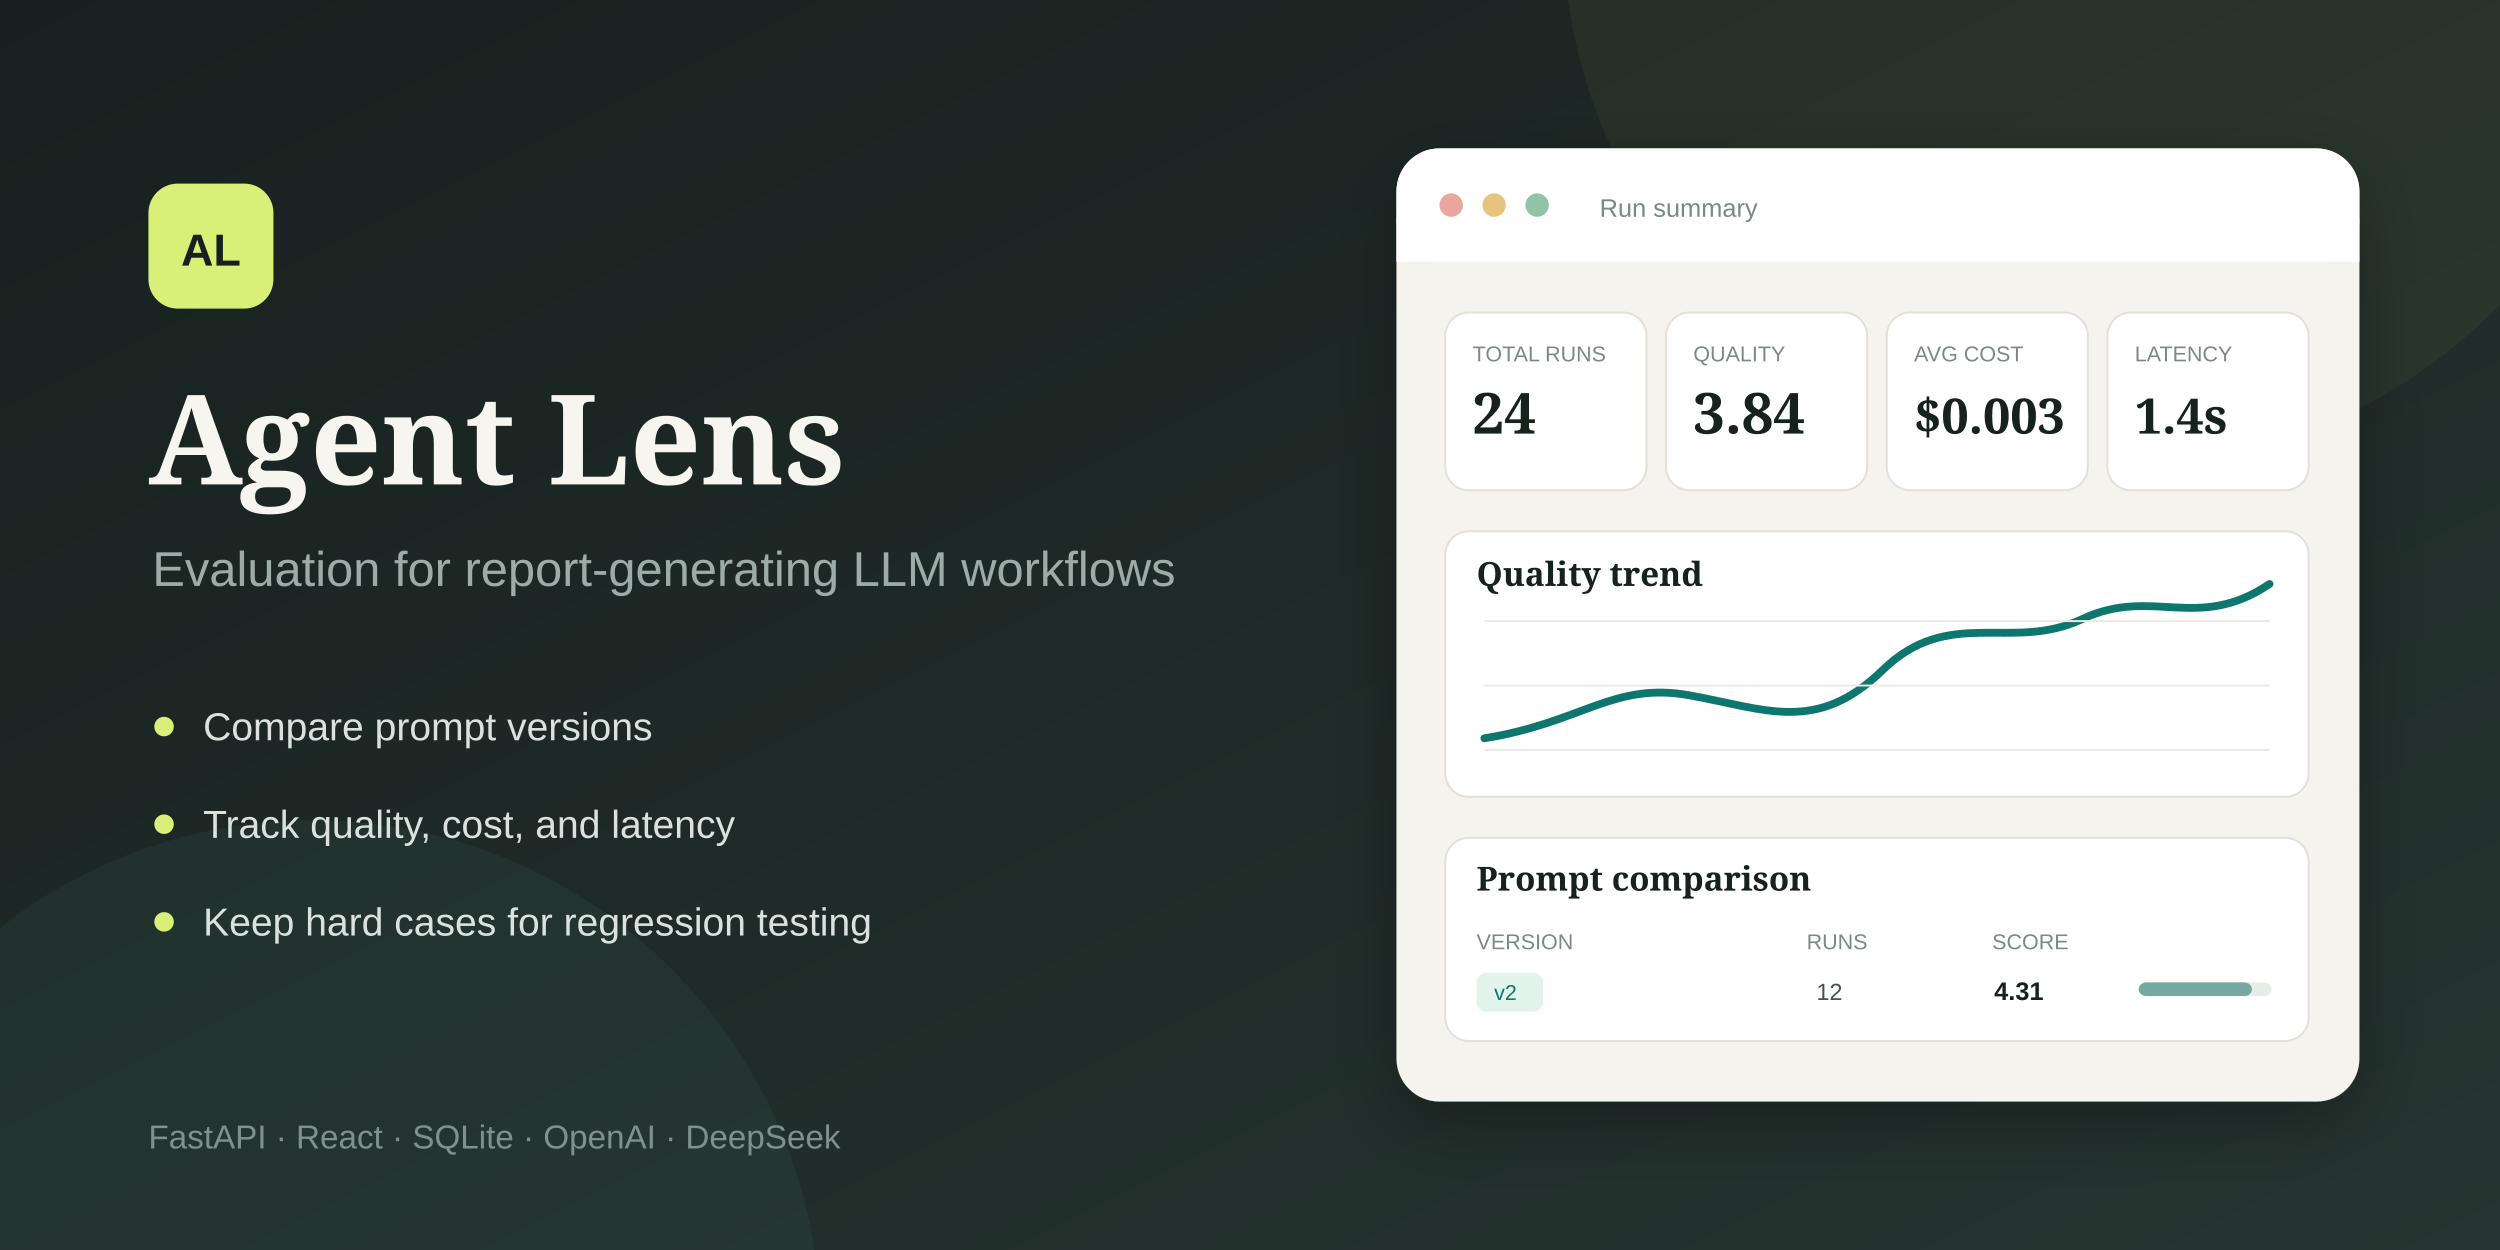
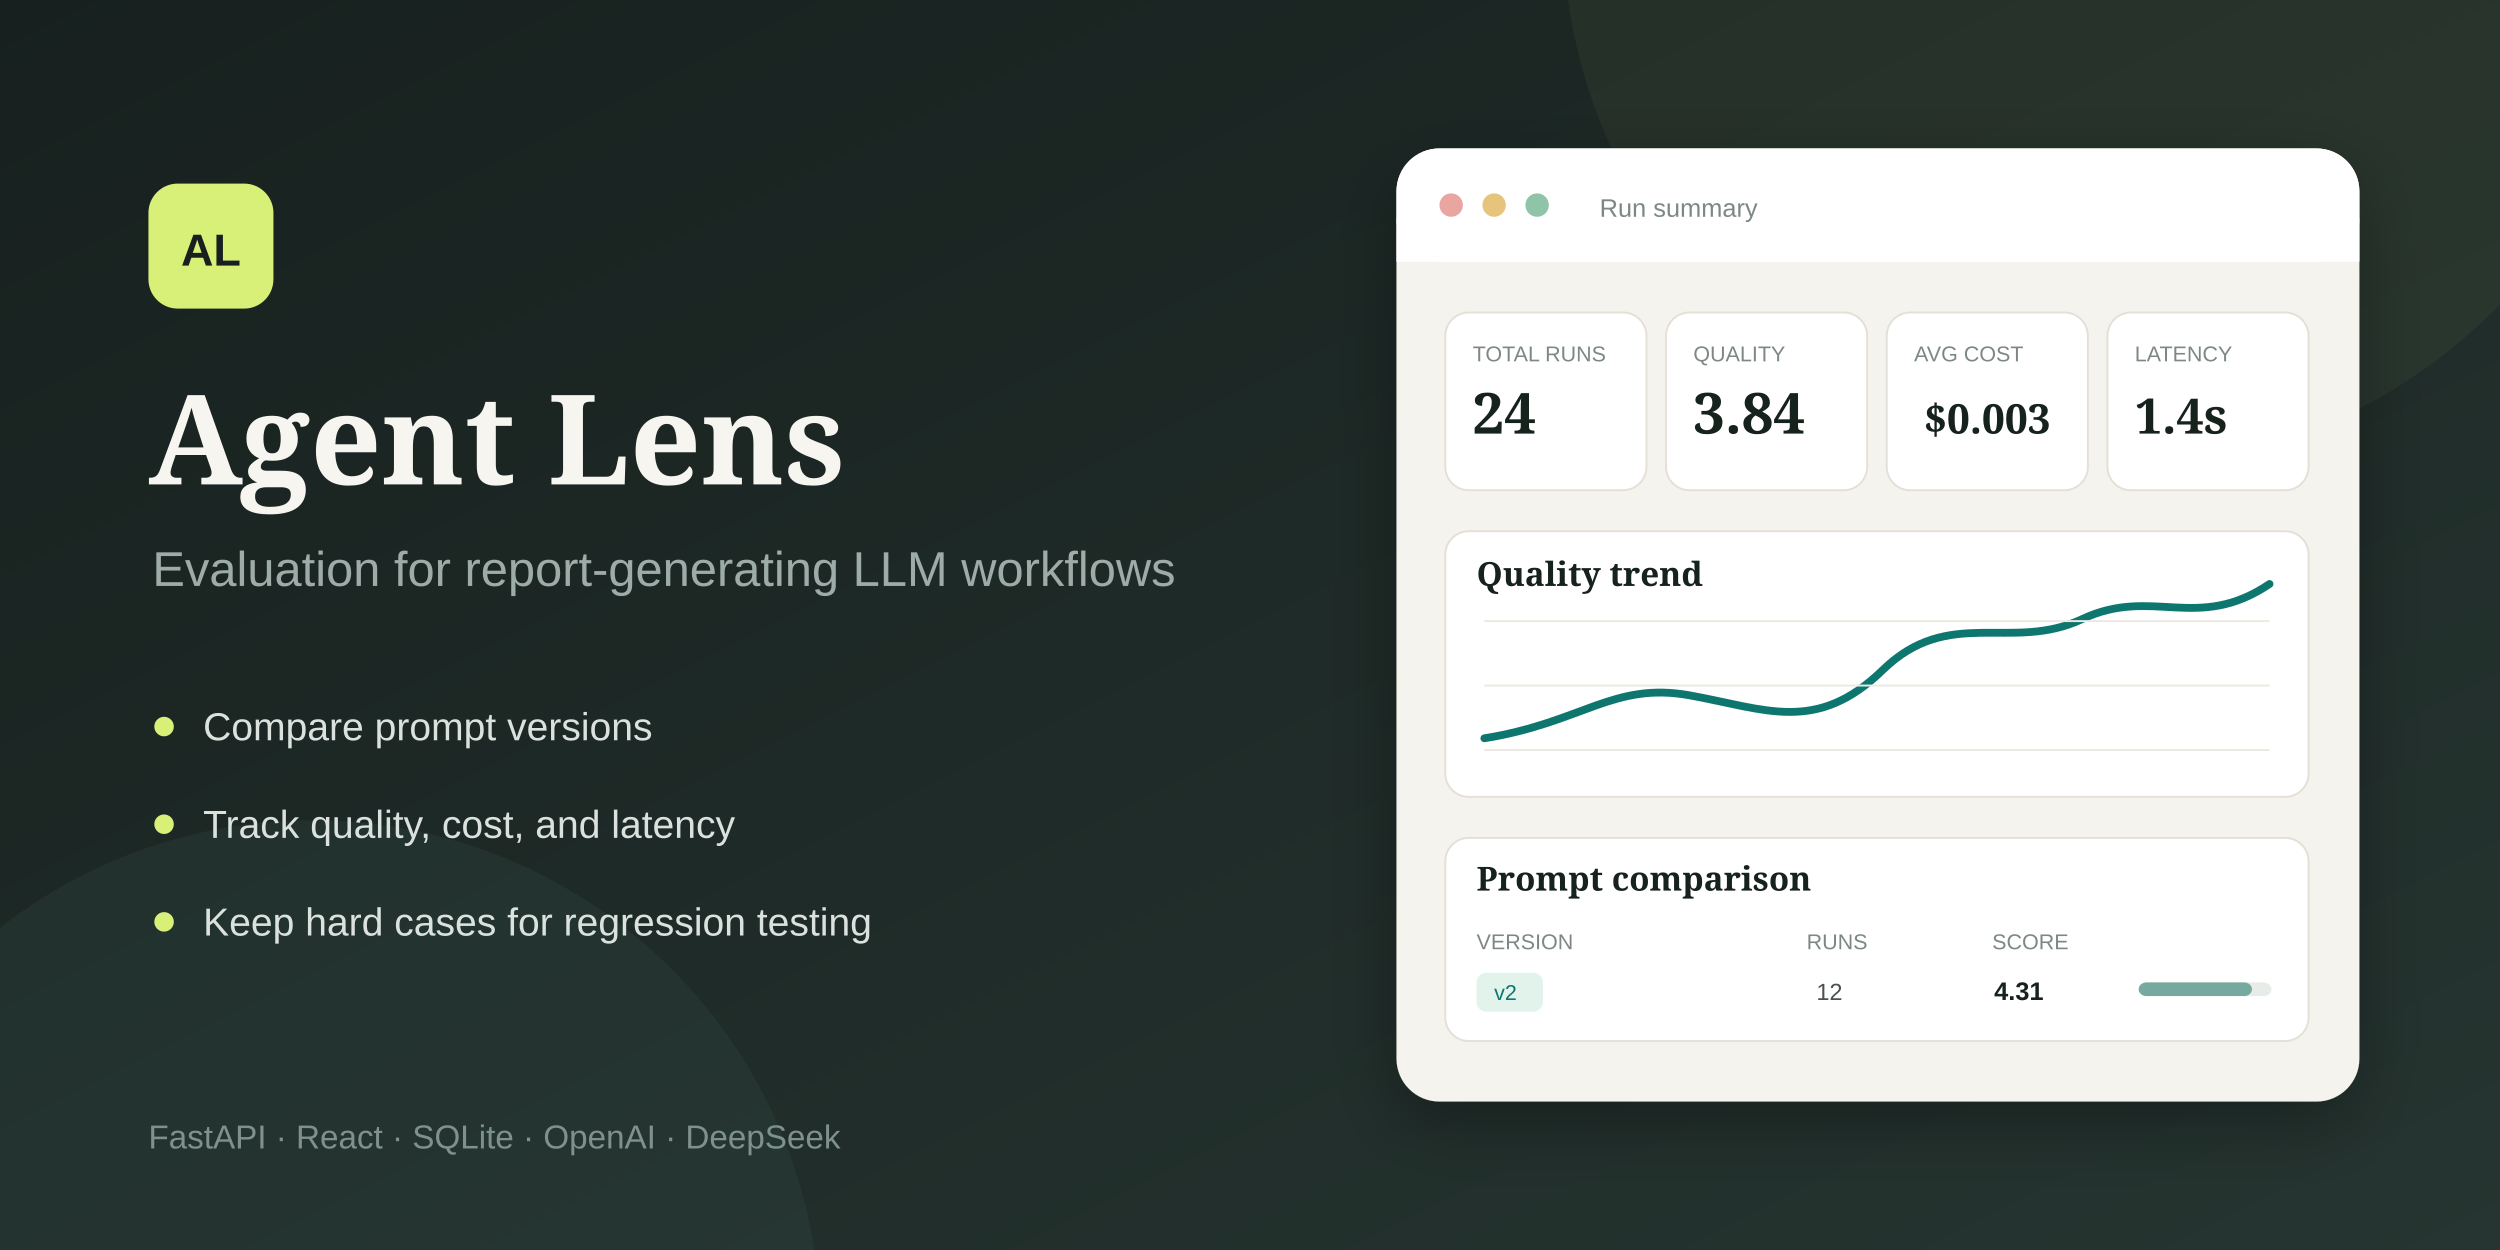
<svg xmlns="http://www.w3.org/2000/svg" width="1280" height="640" viewBox="0 0 1280 640">
  <defs>
    <linearGradient id="background" x1="0" y1="0" x2="1" y2="1">
      <stop offset="0" stop-color="#17201e" />
      <stop offset="1" stop-color="#263531" />
    </linearGradient>
    <filter id="shadow" x="-20%" y="-20%" width="140%" height="140%">
      <feDropShadow dx="0" dy="12" stdDeviation="18" flood-color="#0b100f" flood-opacity="0.32" />
    </filter>
  </defs>
  <rect width="1280" height="640" fill="url(#background)" />
  <circle cx="1080" cy="-40" r="280" fill="#d9f078" opacity="0.05" />
  <circle cx="160" cy="680" r="260" fill="#73b9aa" opacity="0.06" />
  <g transform="translate(76 94)">
    <rect width="64" height="64" rx="15" fill="#d9f078" />
    <text x="32" y="42" text-anchor="middle" fill="#17201e" font-family="Arial, sans-serif" font-size="23" font-weight="700">AL</text>
    <text x="0" y="154" fill="#f6f5ef" font-family="Georgia, serif" font-size="64" font-weight="700">Agent Lens</text>
    <text x="2" y="206" fill="#9eaca7" font-family="Arial, sans-serif" font-size="25">Evaluation for report-generating LLM workflows</text>
    <g transform="translate(0 270)" font-family="Arial, sans-serif" font-size="20">
      <circle cx="8" cy="8" r="5" fill="#d9f078" />
      <text x="28" y="15" fill="#dbe2de">Compare prompt versions</text>
      <circle cx="8" cy="58" r="5" fill="#d9f078" />
      <text x="28" y="65" fill="#dbe2de">Track quality, cost, and latency</text>
      <circle cx="8" cy="108" r="5" fill="#d9f078" />
      <text x="28" y="115" fill="#dbe2de">Keep hard cases for regression testing</text>
    </g>
    <text x="0" y="494" fill="#7f918b" font-family="Arial, sans-serif" font-size="17">FastAPI · React · SQLite · OpenAI · DeepSeek</text>
  </g>
  <g transform="translate(715 76)" filter="url(#shadow)">
    <rect width="493" height="488" rx="22" fill="#f5f3ee" />
    <rect width="493" height="58" rx="22" fill="#ffffff" />
    <rect y="36" width="493" height="22" fill="#ffffff" />
    <circle cx="28" cy="29" r="6" fill="#e9a6a0" />
    <circle cx="50" cy="29" r="6" fill="#e7c47c" />
    <circle cx="72" cy="29" r="6" fill="#8fc4a8" />
    <text x="104" y="35" fill="#7d8884" font-family="Arial, sans-serif" font-size="13">Run summary</text>
    <g transform="translate(25 84)" font-family="Arial, sans-serif">
      <g>
        <rect width="103" height="91" rx="12" fill="#ffffff" stroke="#e4e0d7" />
        <text x="14" y="25" fill="#7d8884" font-size="11">TOTAL RUNS</text>
        <text x="14" y="62" fill="#17201e" font-family="Georgia, serif" font-size="29" font-weight="700">24</text>
      </g>
      <g transform="translate(113)">
        <rect width="103" height="91" rx="12" fill="#ffffff" stroke="#e4e0d7" />
        <text x="14" y="25" fill="#7d8884" font-size="11">QUALITY</text>
        <text x="14" y="62" fill="#17201e" font-family="Georgia, serif" font-size="29" font-weight="700">3.84</text>
      </g>
      <g transform="translate(226)">
        <rect width="103" height="91" rx="12" fill="#ffffff" stroke="#e4e0d7" />
        <text x="14" y="25" fill="#7d8884" font-size="11">AVG COST</text>
-         <text x="14" y="62" fill="#17201e" font-family="Georgia, serif" font-size="25" font-weight="700">$0.003</text>
+         <text x="51.5" y="62" text-anchor="middle" fill="#17201e" font-family="Georgia, serif" font-size="21" font-weight="700">$0.003</text>
      </g>
      <g transform="translate(339)">
        <rect width="103" height="91" rx="12" fill="#ffffff" stroke="#e4e0d7" />
        <text x="14" y="25" fill="#7d8884" font-size="11">LATENCY</text>
        <text x="14" y="62" fill="#17201e" font-family="Georgia, serif" font-size="25" font-weight="700">1.4s</text>
      </g>
      <g transform="translate(0 112)">
        <rect width="442" height="136" rx="12" fill="#ffffff" stroke="#e4e0d7" />
        <text x="16" y="28" fill="#17201e" font-family="Georgia, serif" font-size="17" font-weight="700">Quality trend</text>
        <path d="M20 106 C70 98 86 77 125 84 S190 104 224 71 S290 62 326 45 S385 52 422 27" fill="none" stroke="#0f766e" stroke-width="4" stroke-linecap="round" />
        <path d="M20 112 H422" stroke="#ece9e2" />
        <path d="M20 79 H422" stroke="#ece9e2" />
        <path d="M20 46 H422" stroke="#ece9e2" />
      </g>
      <g transform="translate(0 269)">
        <rect width="442" height="104" rx="12" fill="#ffffff" stroke="#e4e0d7" />
        <text x="16" y="27" fill="#17201e" font-family="Georgia, serif" font-size="17" font-weight="700">Prompt comparison</text>
        <text x="16" y="57" fill="#7d8884" font-size="11">VERSION</text>
        <text x="185" y="57" fill="#7d8884" font-size="11">RUNS</text>
        <text x="280" y="57" fill="#7d8884" font-size="11">SCORE</text>
        <rect x="16" y="69" width="34" height="20" rx="5" fill="#e2f3ec" />
        <text x="25" y="83" fill="#0f766e" font-size="11">v2</text>
        <text x="190" y="83" fill="#46514d" font-size="12">12</text>
        <text x="281" y="83" fill="#17201e" font-size="13" font-weight="700">4.31</text>
        <rect x="355" y="74" width="68" height="7" rx="4" fill="#e8ece8" />
        <rect x="355" y="74" width="58" height="7" rx="4" fill="#76a99f" />
      </g>
    </g>
  </g>
</svg>
